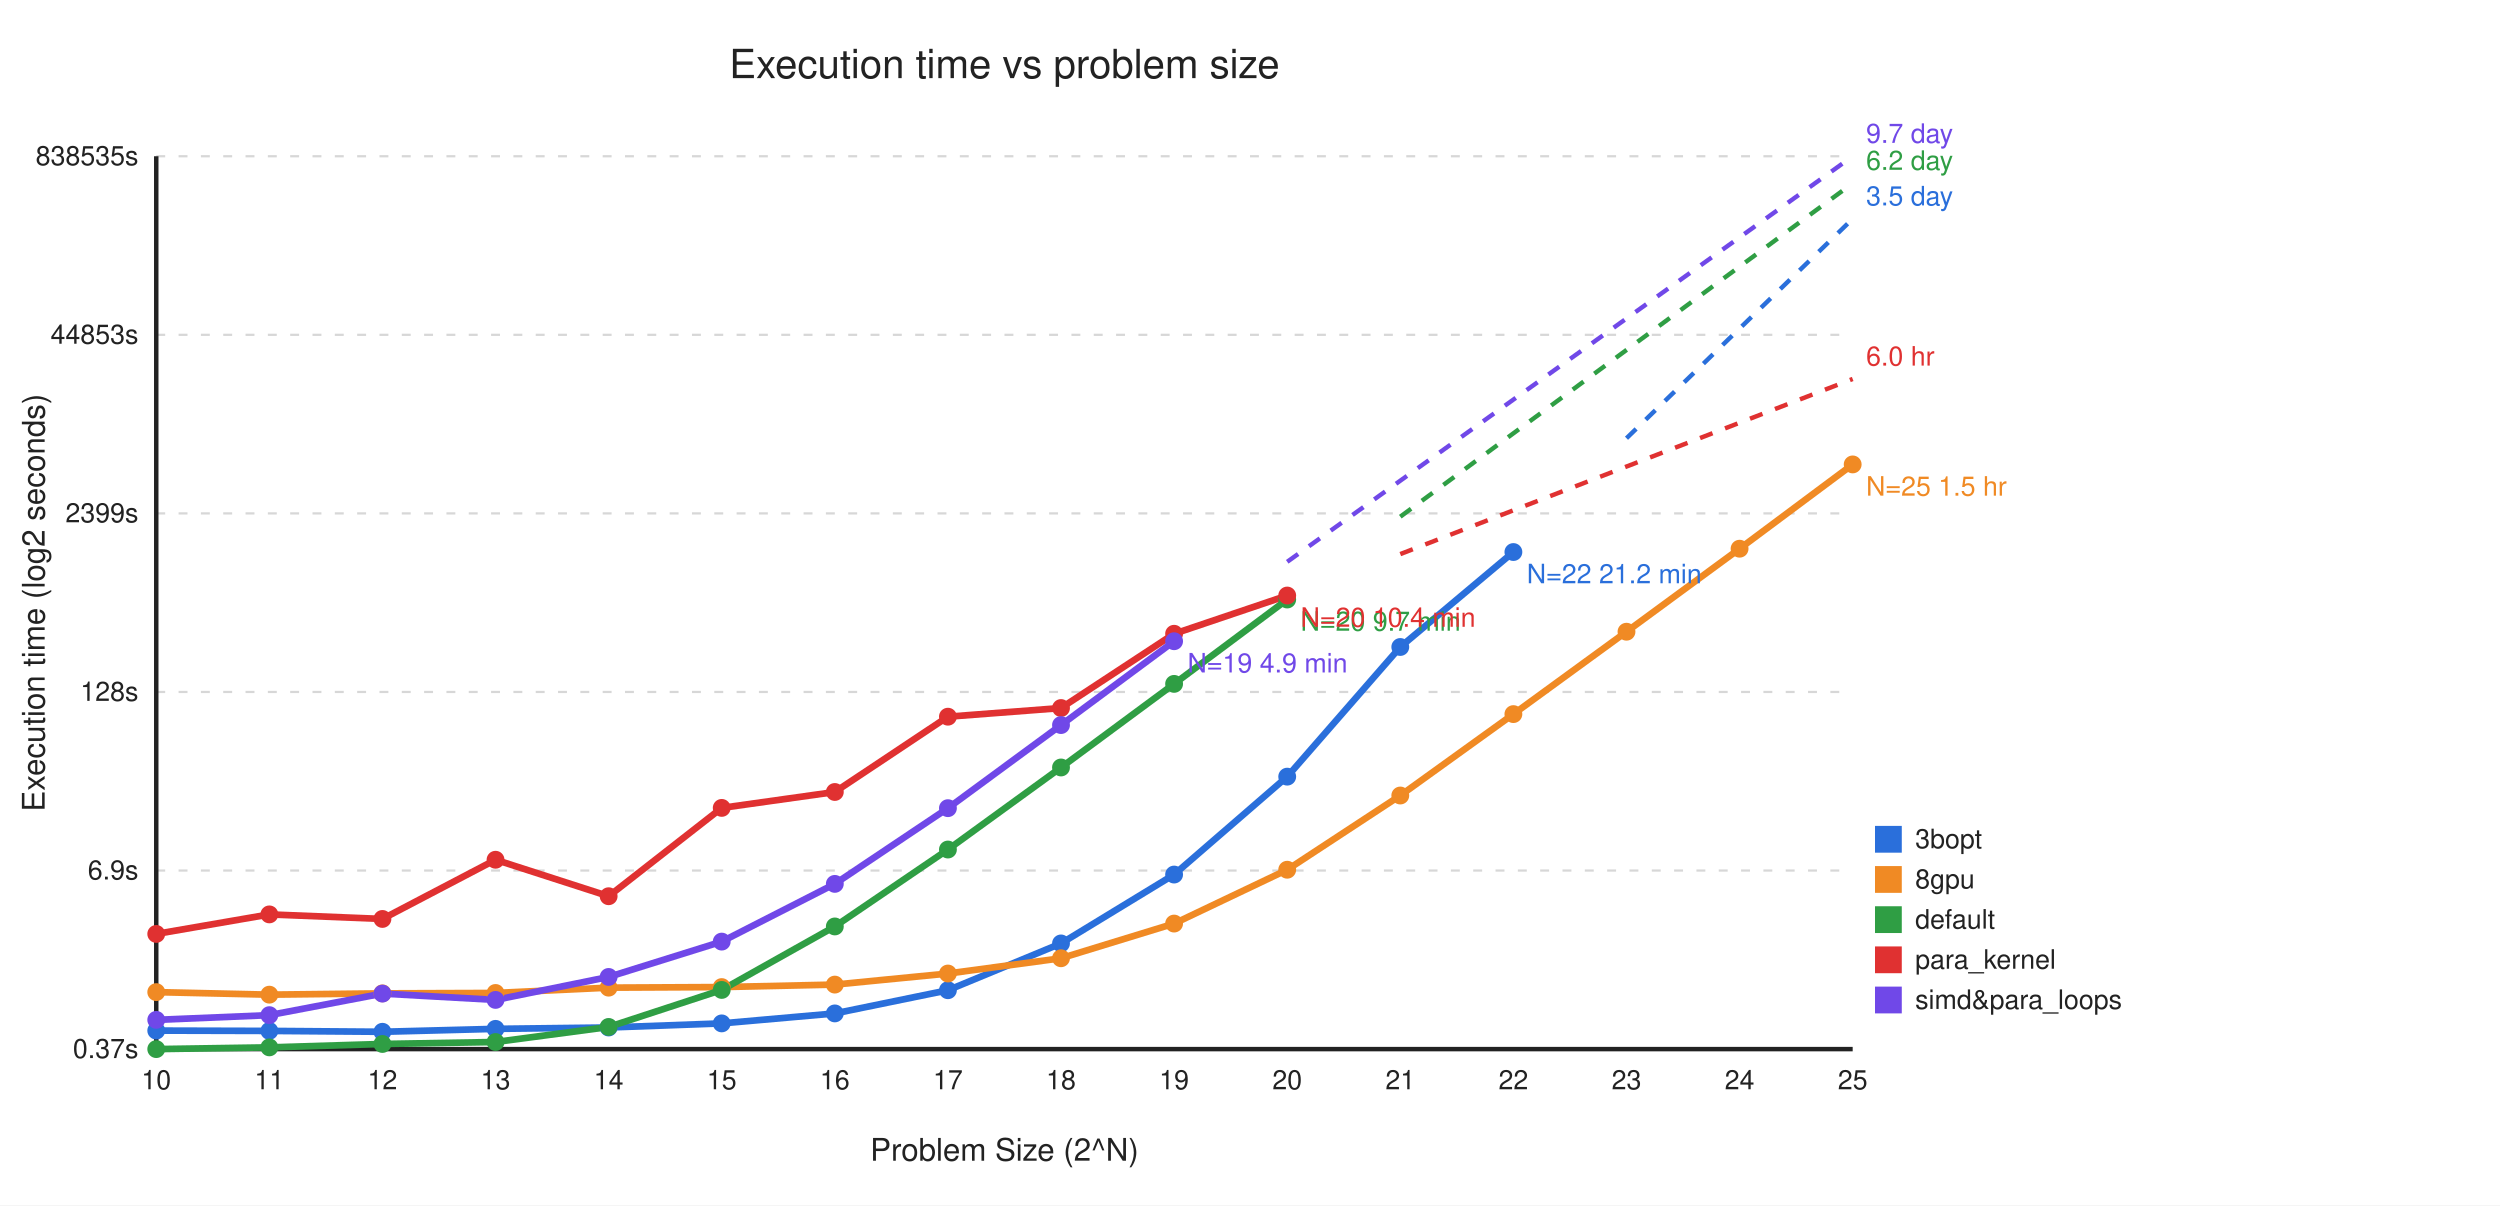
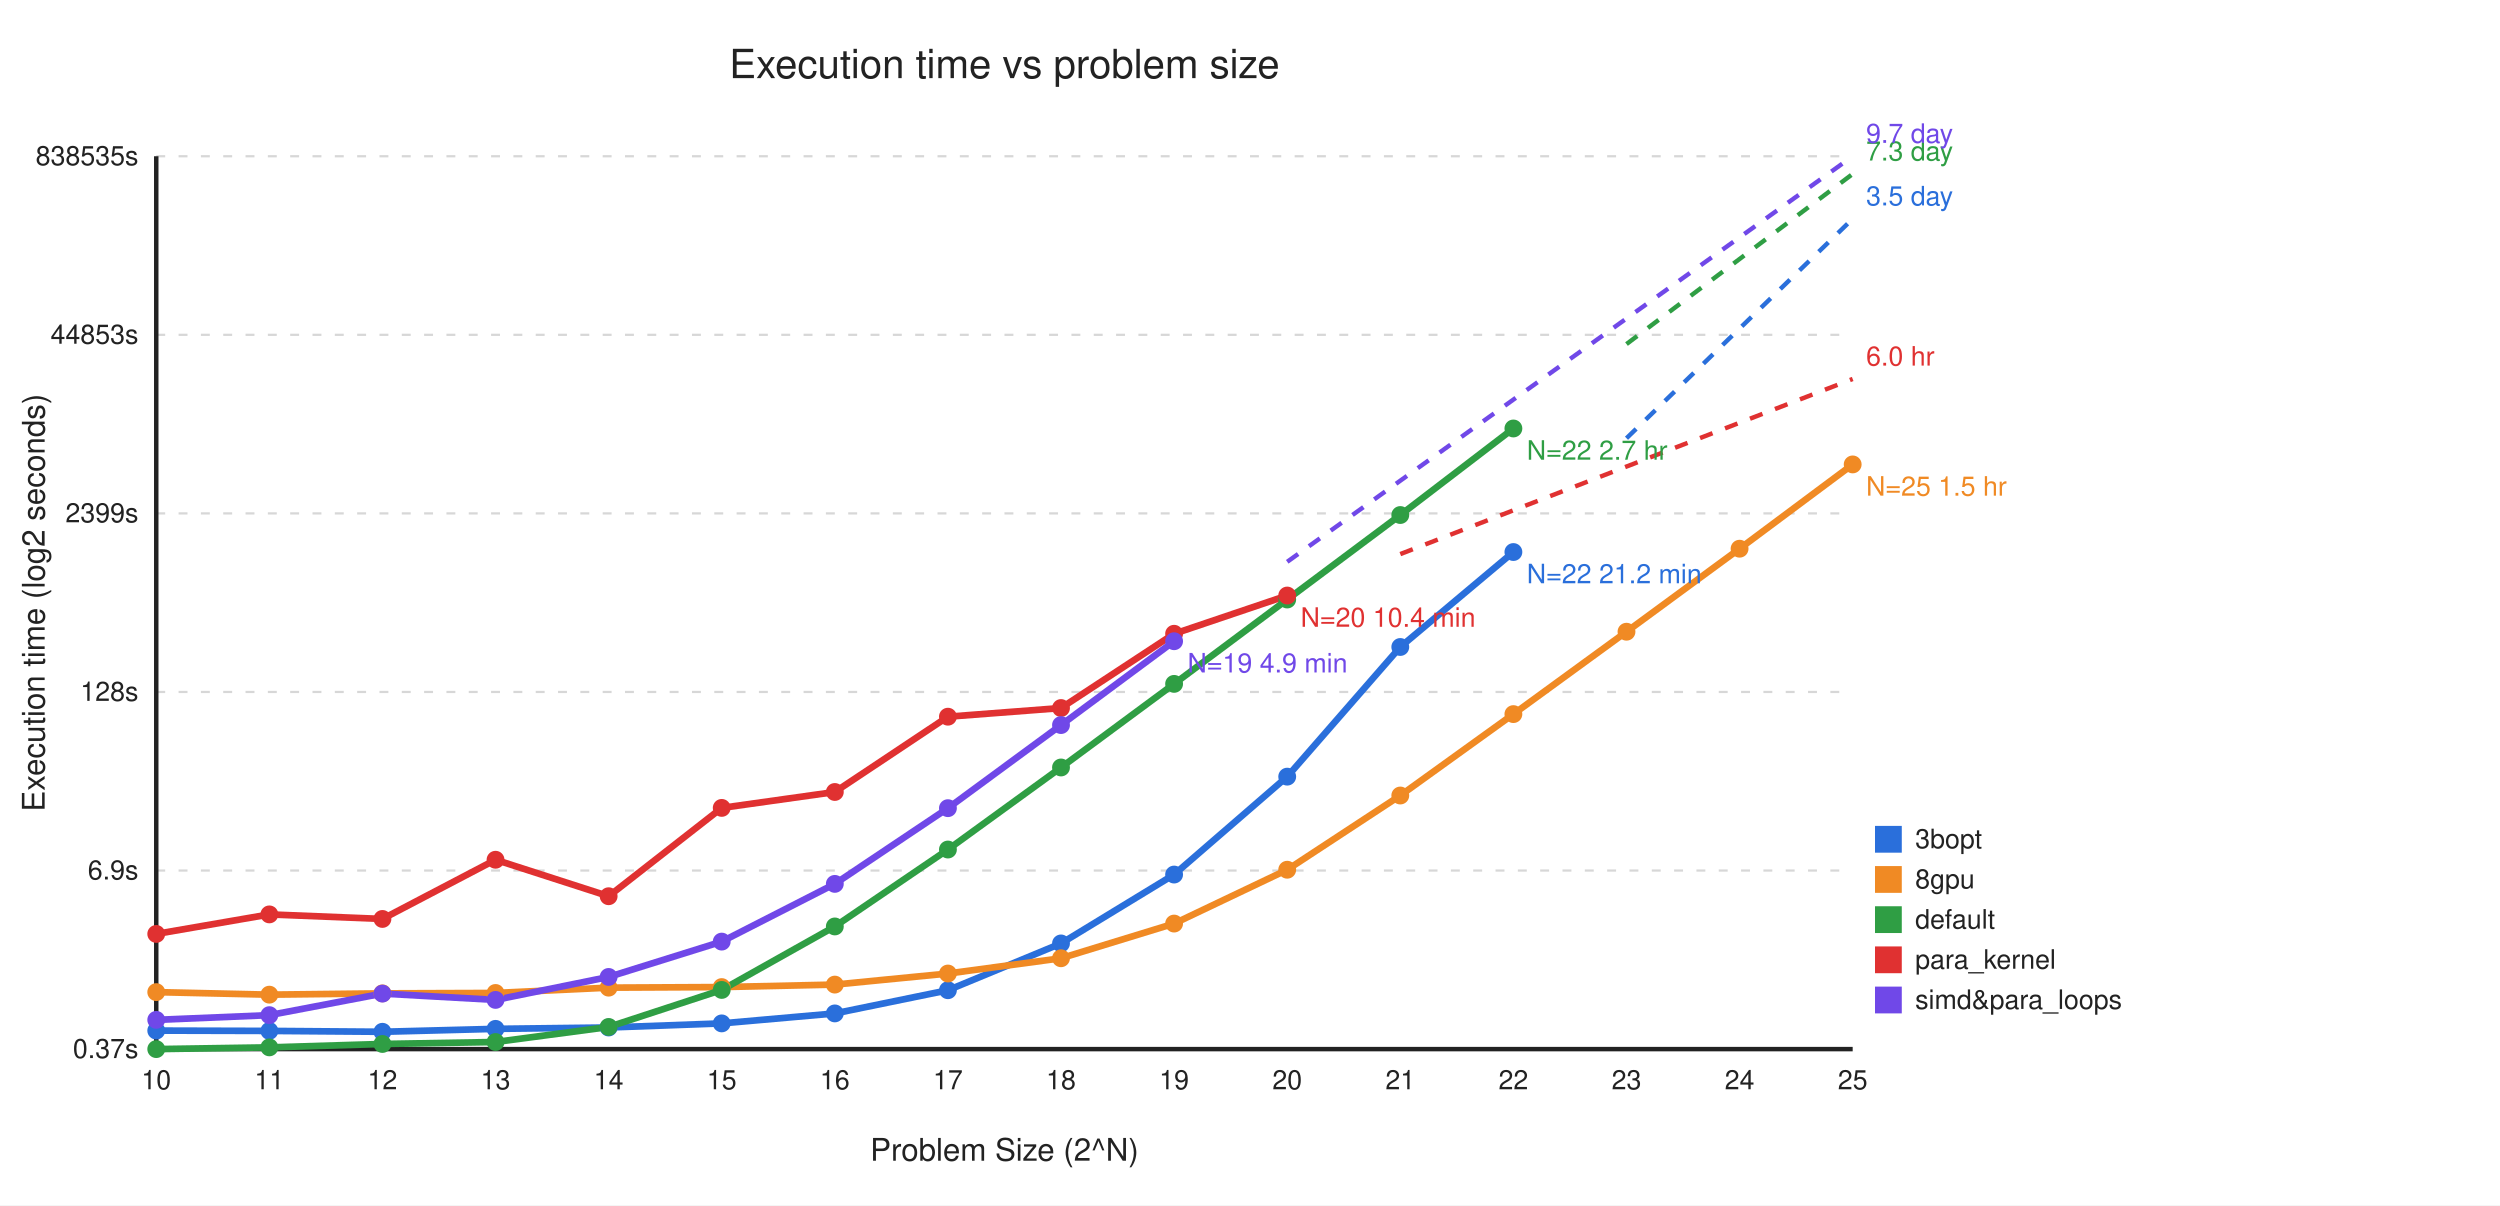
<svg xmlns="http://www.w3.org/2000/svg" width="1120" height="540">
  <rect width="100%" height="100%" fill="#ffffff" />
  <text x="450.0" y="35.0" text-anchor="middle" font-family="Helvetica, Arial, sans-serif" font-size="18" fill="#222">Execution time vs problem size</text>
  <line x1="70" y1="70.00" x2="830" y2="70.00" stroke="#d7d7d7" stroke-dasharray="4,6" />
  <line x1="70" y1="150.00" x2="830" y2="150.00" stroke="#d7d7d7" stroke-dasharray="4,6" />
  <line x1="70" y1="230.00" x2="830" y2="230.00" stroke="#d7d7d7" stroke-dasharray="4,6" />
  <line x1="70" y1="310.00" x2="830" y2="310.00" stroke="#d7d7d7" stroke-dasharray="4,6" />
  <line x1="70" y1="390.00" x2="830" y2="390.00" stroke="#d7d7d7" stroke-dasharray="4,6" />
  <line x1="70" y1="470.00" x2="830" y2="470.00" stroke="#d7d7d7" stroke-dasharray="4,6" />
  <line x1="70" y1="470" x2="830" y2="470" stroke="#222" stroke-width="2" />
  <line x1="70" y1="70" x2="70" y2="470" stroke="#222" stroke-width="2" />
  <text x="70.00" y="488.00" text-anchor="middle" font-family="Helvetica, Arial, sans-serif" font-size="12" fill="#222">10</text>
  <text x="120.67" y="488.00" text-anchor="middle" font-family="Helvetica, Arial, sans-serif" font-size="12" fill="#222">11</text>
  <text x="171.33" y="488.00" text-anchor="middle" font-family="Helvetica, Arial, sans-serif" font-size="12" fill="#222">12</text>
  <text x="222.00" y="488.00" text-anchor="middle" font-family="Helvetica, Arial, sans-serif" font-size="12" fill="#222">13</text>
  <text x="272.67" y="488.00" text-anchor="middle" font-family="Helvetica, Arial, sans-serif" font-size="12" fill="#222">14</text>
  <text x="323.33" y="488.00" text-anchor="middle" font-family="Helvetica, Arial, sans-serif" font-size="12" fill="#222">15</text>
  <text x="374.00" y="488.00" text-anchor="middle" font-family="Helvetica, Arial, sans-serif" font-size="12" fill="#222">16</text>
  <text x="424.67" y="488.00" text-anchor="middle" font-family="Helvetica, Arial, sans-serif" font-size="12" fill="#222">17</text>
  <text x="475.33" y="488.00" text-anchor="middle" font-family="Helvetica, Arial, sans-serif" font-size="12" fill="#222">18</text>
  <text x="526.00" y="488.00" text-anchor="middle" font-family="Helvetica, Arial, sans-serif" font-size="12" fill="#222">19</text>
  <text x="576.67" y="488.00" text-anchor="middle" font-family="Helvetica, Arial, sans-serif" font-size="12" fill="#222">20</text>
  <text x="627.33" y="488.00" text-anchor="middle" font-family="Helvetica, Arial, sans-serif" font-size="12" fill="#222">21</text>
  <text x="678.00" y="488.00" text-anchor="middle" font-family="Helvetica, Arial, sans-serif" font-size="12" fill="#222">22</text>
  <text x="728.67" y="488.00" text-anchor="middle" font-family="Helvetica, Arial, sans-serif" font-size="12" fill="#222">23</text>
  <text x="779.33" y="488.00" text-anchor="middle" font-family="Helvetica, Arial, sans-serif" font-size="12" fill="#222">24</text>
  <text x="830.00" y="488.00" text-anchor="middle" font-family="Helvetica, Arial, sans-serif" font-size="12" fill="#222">25</text>
  <text x="62.00" y="74.00" text-anchor="end" font-family="Helvetica, Arial, sans-serif" font-size="12" fill="#222">838535s</text>
  <text x="62.00" y="154.00" text-anchor="end" font-family="Helvetica, Arial, sans-serif" font-size="12" fill="#222">44853s</text>
  <text x="62.00" y="234.00" text-anchor="end" font-family="Helvetica, Arial, sans-serif" font-size="12" fill="#222">2399s</text>
  <text x="62.00" y="314.00" text-anchor="end" font-family="Helvetica, Arial, sans-serif" font-size="12" fill="#222">128s</text>
  <text x="62.00" y="394.00" text-anchor="end" font-family="Helvetica, Arial, sans-serif" font-size="12" fill="#222">6.9s</text>
  <text x="62.00" y="474.00" text-anchor="end" font-family="Helvetica, Arial, sans-serif" font-size="12" fill="#222">0.37s</text>
  <polyline fill="none" stroke="#2a6fdb" stroke-width="3" points="70.00,461.71 120.67,461.85 171.33,462.24 222.00,460.93 272.67,460.32 323.33,458.48 374.00,454.01 424.67,443.62 475.33,422.66 526.00,391.80 576.67,347.94 627.33,289.85 678.00,247.31" />
  <polyline fill="none" stroke="#f08a24" stroke-width="3" points="70.00,444.47 120.67,445.61 171.33,445.03 222.00,444.85 272.67,442.47 323.33,442.21 374.00,441.10 424.67,436.14 475.33,429.30 526.00,413.76 576.67,389.64 627.33,356.39 678.00,319.92 728.67,283.01 779.33,245.82 830.00,208.06" />
-   <polyline fill="none" stroke="#2f9e44" stroke-width="3" points="70.00,470.00 120.67,469.22 171.33,467.70 222.00,466.82 272.67,460.08 323.33,443.49 374.00,415.05 424.67,380.59 475.33,343.83 526.00,306.38 576.67,268.58" />
+   <polyline fill="none" stroke="#2f9e44" stroke-width="3" points="70.00,470.00 120.67,469.22 171.33,467.70 222.00,466.82 272.67,460.08 323.33,443.49 374.00,415.05 424.67,380.59 475.33,343.83 526.00,306.38 576.67,268.58 627.33,230.73 678.00,191.96" />
  <polyline fill="none" stroke="#e03131" stroke-width="3" points="70.00,418.40 120.67,409.65 171.33,411.69 222.00,385.17 272.67,401.51 323.33,361.94 374.00,354.81 424.67,321.08 475.33,317.20 526.00,283.93 576.67,266.80" />
  <polyline fill="none" stroke="#7048e8" stroke-width="3" points="70.00,456.90 120.67,454.79 171.33,445.13 222.00,447.96 272.67,437.67 323.33,421.84 374.00,395.98 424.67,362.06 475.33,324.83 526.00,287.27" />
  <polyline fill="none" stroke="#2a6fdb" stroke-width="2" stroke-dasharray="6,6" points="728.67,196.33 779.33,147.18 830.00,98.02" />
-   <polyline fill="none" stroke="#2f9e44" stroke-width="2" stroke-dasharray="6,6" points="627.33,231.48 678.00,194.13 728.67,156.78 779.33,119.44 830.00,82.09" />
+   <polyline fill="none" stroke="#2f9e44" stroke-width="2" stroke-dasharray="6,6" points="728.67,154.14 779.33,116.03 830.00,77.92" />
  <polyline fill="none" stroke="#e03131" stroke-width="2" stroke-dasharray="6,6" points="627.33,248.23 678.00,228.62 728.67,209.01 779.33,189.39 830.00,169.78" />
  <polyline fill="none" stroke="#7048e8" stroke-width="2" stroke-dasharray="6,6" points="576.67,251.69 627.33,215.35 678.00,179.01 728.67,142.68 779.33,106.34 830.00,70.00" />
  <circle cx="70.00" cy="461.71" r="4" fill="#2a6fdb" />
  <circle cx="120.67" cy="461.85" r="4" fill="#2a6fdb" />
  <circle cx="171.33" cy="462.24" r="4" fill="#2a6fdb" />
  <circle cx="222.00" cy="460.93" r="4" fill="#2a6fdb" />
  <circle cx="272.67" cy="460.32" r="4" fill="#2a6fdb" />
  <circle cx="323.33" cy="458.48" r="4" fill="#2a6fdb" />
  <circle cx="374.00" cy="454.01" r="4" fill="#2a6fdb" />
  <circle cx="424.67" cy="443.62" r="4" fill="#2a6fdb" />
  <circle cx="475.33" cy="422.66" r="4" fill="#2a6fdb" />
  <circle cx="526.00" cy="391.80" r="4" fill="#2a6fdb" />
  <circle cx="576.67" cy="347.94" r="4" fill="#2a6fdb" />
  <circle cx="627.33" cy="289.85" r="4" fill="#2a6fdb" />
  <circle cx="678.00" cy="247.31" r="4" fill="#2a6fdb" />
  <circle cx="70.00" cy="444.47" r="4" fill="#f08a24" />
  <circle cx="120.67" cy="445.61" r="4" fill="#f08a24" />
  <circle cx="171.33" cy="445.03" r="4" fill="#f08a24" />
  <circle cx="222.00" cy="444.85" r="4" fill="#f08a24" />
  <circle cx="272.67" cy="442.47" r="4" fill="#f08a24" />
  <circle cx="323.33" cy="442.21" r="4" fill="#f08a24" />
  <circle cx="374.00" cy="441.10" r="4" fill="#f08a24" />
  <circle cx="424.67" cy="436.14" r="4" fill="#f08a24" />
  <circle cx="475.33" cy="429.30" r="4" fill="#f08a24" />
  <circle cx="526.00" cy="413.76" r="4" fill="#f08a24" />
  <circle cx="576.67" cy="389.64" r="4" fill="#f08a24" />
  <circle cx="627.33" cy="356.39" r="4" fill="#f08a24" />
  <circle cx="678.00" cy="319.92" r="4" fill="#f08a24" />
  <circle cx="728.67" cy="283.01" r="4" fill="#f08a24" />
  <circle cx="779.33" cy="245.82" r="4" fill="#f08a24" />
  <circle cx="830.00" cy="208.06" r="4" fill="#f08a24" />
  <circle cx="70.00" cy="470.00" r="4" fill="#2f9e44" />
  <circle cx="120.67" cy="469.22" r="4" fill="#2f9e44" />
  <circle cx="171.33" cy="467.70" r="4" fill="#2f9e44" />
  <circle cx="222.00" cy="466.82" r="4" fill="#2f9e44" />
  <circle cx="272.67" cy="460.08" r="4" fill="#2f9e44" />
  <circle cx="323.33" cy="443.49" r="4" fill="#2f9e44" />
  <circle cx="374.00" cy="415.05" r="4" fill="#2f9e44" />
  <circle cx="424.67" cy="380.59" r="4" fill="#2f9e44" />
  <circle cx="475.33" cy="343.83" r="4" fill="#2f9e44" />
  <circle cx="526.00" cy="306.38" r="4" fill="#2f9e44" />
  <circle cx="576.67" cy="268.58" r="4" fill="#2f9e44" />
+   <circle cx="627.33" cy="230.73" r="4" fill="#2f9e44" />
+   <circle cx="678.00" cy="191.96" r="4" fill="#2f9e44" />
  <circle cx="70.00" cy="418.40" r="4" fill="#e03131" />
  <circle cx="120.67" cy="409.65" r="4" fill="#e03131" />
  <circle cx="171.33" cy="411.69" r="4" fill="#e03131" />
  <circle cx="222.00" cy="385.17" r="4" fill="#e03131" />
  <circle cx="272.67" cy="401.51" r="4" fill="#e03131" />
  <circle cx="323.33" cy="361.94" r="4" fill="#e03131" />
  <circle cx="374.00" cy="354.81" r="4" fill="#e03131" />
  <circle cx="424.67" cy="321.08" r="4" fill="#e03131" />
  <circle cx="475.33" cy="317.20" r="4" fill="#e03131" />
  <circle cx="526.00" cy="283.93" r="4" fill="#e03131" />
  <circle cx="576.67" cy="266.80" r="4" fill="#e03131" />
  <circle cx="70.00" cy="456.90" r="4" fill="#7048e8" />
  <circle cx="120.67" cy="454.79" r="4" fill="#7048e8" />
  <circle cx="171.33" cy="445.13" r="4" fill="#7048e8" />
  <circle cx="222.00" cy="447.96" r="4" fill="#7048e8" />
  <circle cx="272.67" cy="437.67" r="4" fill="#7048e8" />
  <circle cx="323.33" cy="421.84" r="4" fill="#7048e8" />
  <circle cx="374.00" cy="395.98" r="4" fill="#7048e8" />
  <circle cx="424.67" cy="362.06" r="4" fill="#7048e8" />
  <circle cx="475.33" cy="324.83" r="4" fill="#7048e8" />
  <circle cx="526.00" cy="287.27" r="4" fill="#7048e8" />
  <text x="836.00" y="92.02" font-family="Helvetica, Arial, sans-serif" font-size="12" fill="#2a6fdb">3.5 day</text>
  <text x="684.00" y="261.31" font-family="Helvetica, Arial, sans-serif" font-size="12" fill="#2a6fdb">N=22 21.2 min</text>
  <text x="836.00" y="222.06" font-family="Helvetica, Arial, sans-serif" font-size="12" fill="#f08a24">N=25 1.5 hr</text>
-   <text x="836.00" y="76.09" font-family="Helvetica, Arial, sans-serif" font-size="12" fill="#2f9e44">6.2 day</text>
-   <text x="582.67" y="282.58" font-family="Helvetica, Arial, sans-serif" font-size="12" fill="#2f9e44">N=20 9.7 min</text>
+   <text x="836.00" y="71.92" font-family="Helvetica, Arial, sans-serif" font-size="12" fill="#2f9e44">7.3 day</text>
+   <text x="684.00" y="205.96" font-family="Helvetica, Arial, sans-serif" font-size="12" fill="#2f9e44">N=22 2.7 hr</text>
  <text x="836.00" y="163.78" font-family="Helvetica, Arial, sans-serif" font-size="12" fill="#e03131">6.0 hr</text>
  <text x="582.67" y="280.80" font-family="Helvetica, Arial, sans-serif" font-size="12" fill="#e03131">N=20 10.4 min</text>
  <text x="836.00" y="64.00" font-family="Helvetica, Arial, sans-serif" font-size="12" fill="#7048e8">9.7 day</text>
  <text x="532.00" y="301.27" font-family="Helvetica, Arial, sans-serif" font-size="12" fill="#7048e8">N=19 4.9 min</text>
  <text x="450.0" y="520.0" text-anchor="middle" font-family="Helvetica, Arial, sans-serif" font-size="14" fill="#222">Problem Size (2^N)</text>
  <text x="20" y="270.0" text-anchor="middle" font-family="Helvetica, Arial, sans-serif" font-size="14" fill="#222" transform="rotate(-90,20,270.0)">Execution time (log2 seconds)</text>
  <rect x="840" y="370" width="12" height="12" fill="#2a6fdb" />
  <text x="858" y="380" font-family="Helvetica, Arial, sans-serif" font-size="12" fill="#222">3bopt</text>
  <rect x="840" y="388" width="12" height="12" fill="#f08a24" />
  <text x="858" y="398" font-family="Helvetica, Arial, sans-serif" font-size="12" fill="#222">8gpu</text>
  <rect x="840" y="406" width="12" height="12" fill="#2f9e44" />
  <text x="858" y="416" font-family="Helvetica, Arial, sans-serif" font-size="12" fill="#222">default</text>
  <rect x="840" y="424" width="12" height="12" fill="#e03131" />
  <text x="858" y="434" font-family="Helvetica, Arial, sans-serif" font-size="12" fill="#222">para_kernel</text>
  <rect x="840" y="442" width="12" height="12" fill="#7048e8" />
  <text x="858" y="452" font-family="Helvetica, Arial, sans-serif" font-size="12" fill="#222">simd&amp;para_loops</text>
</svg>
